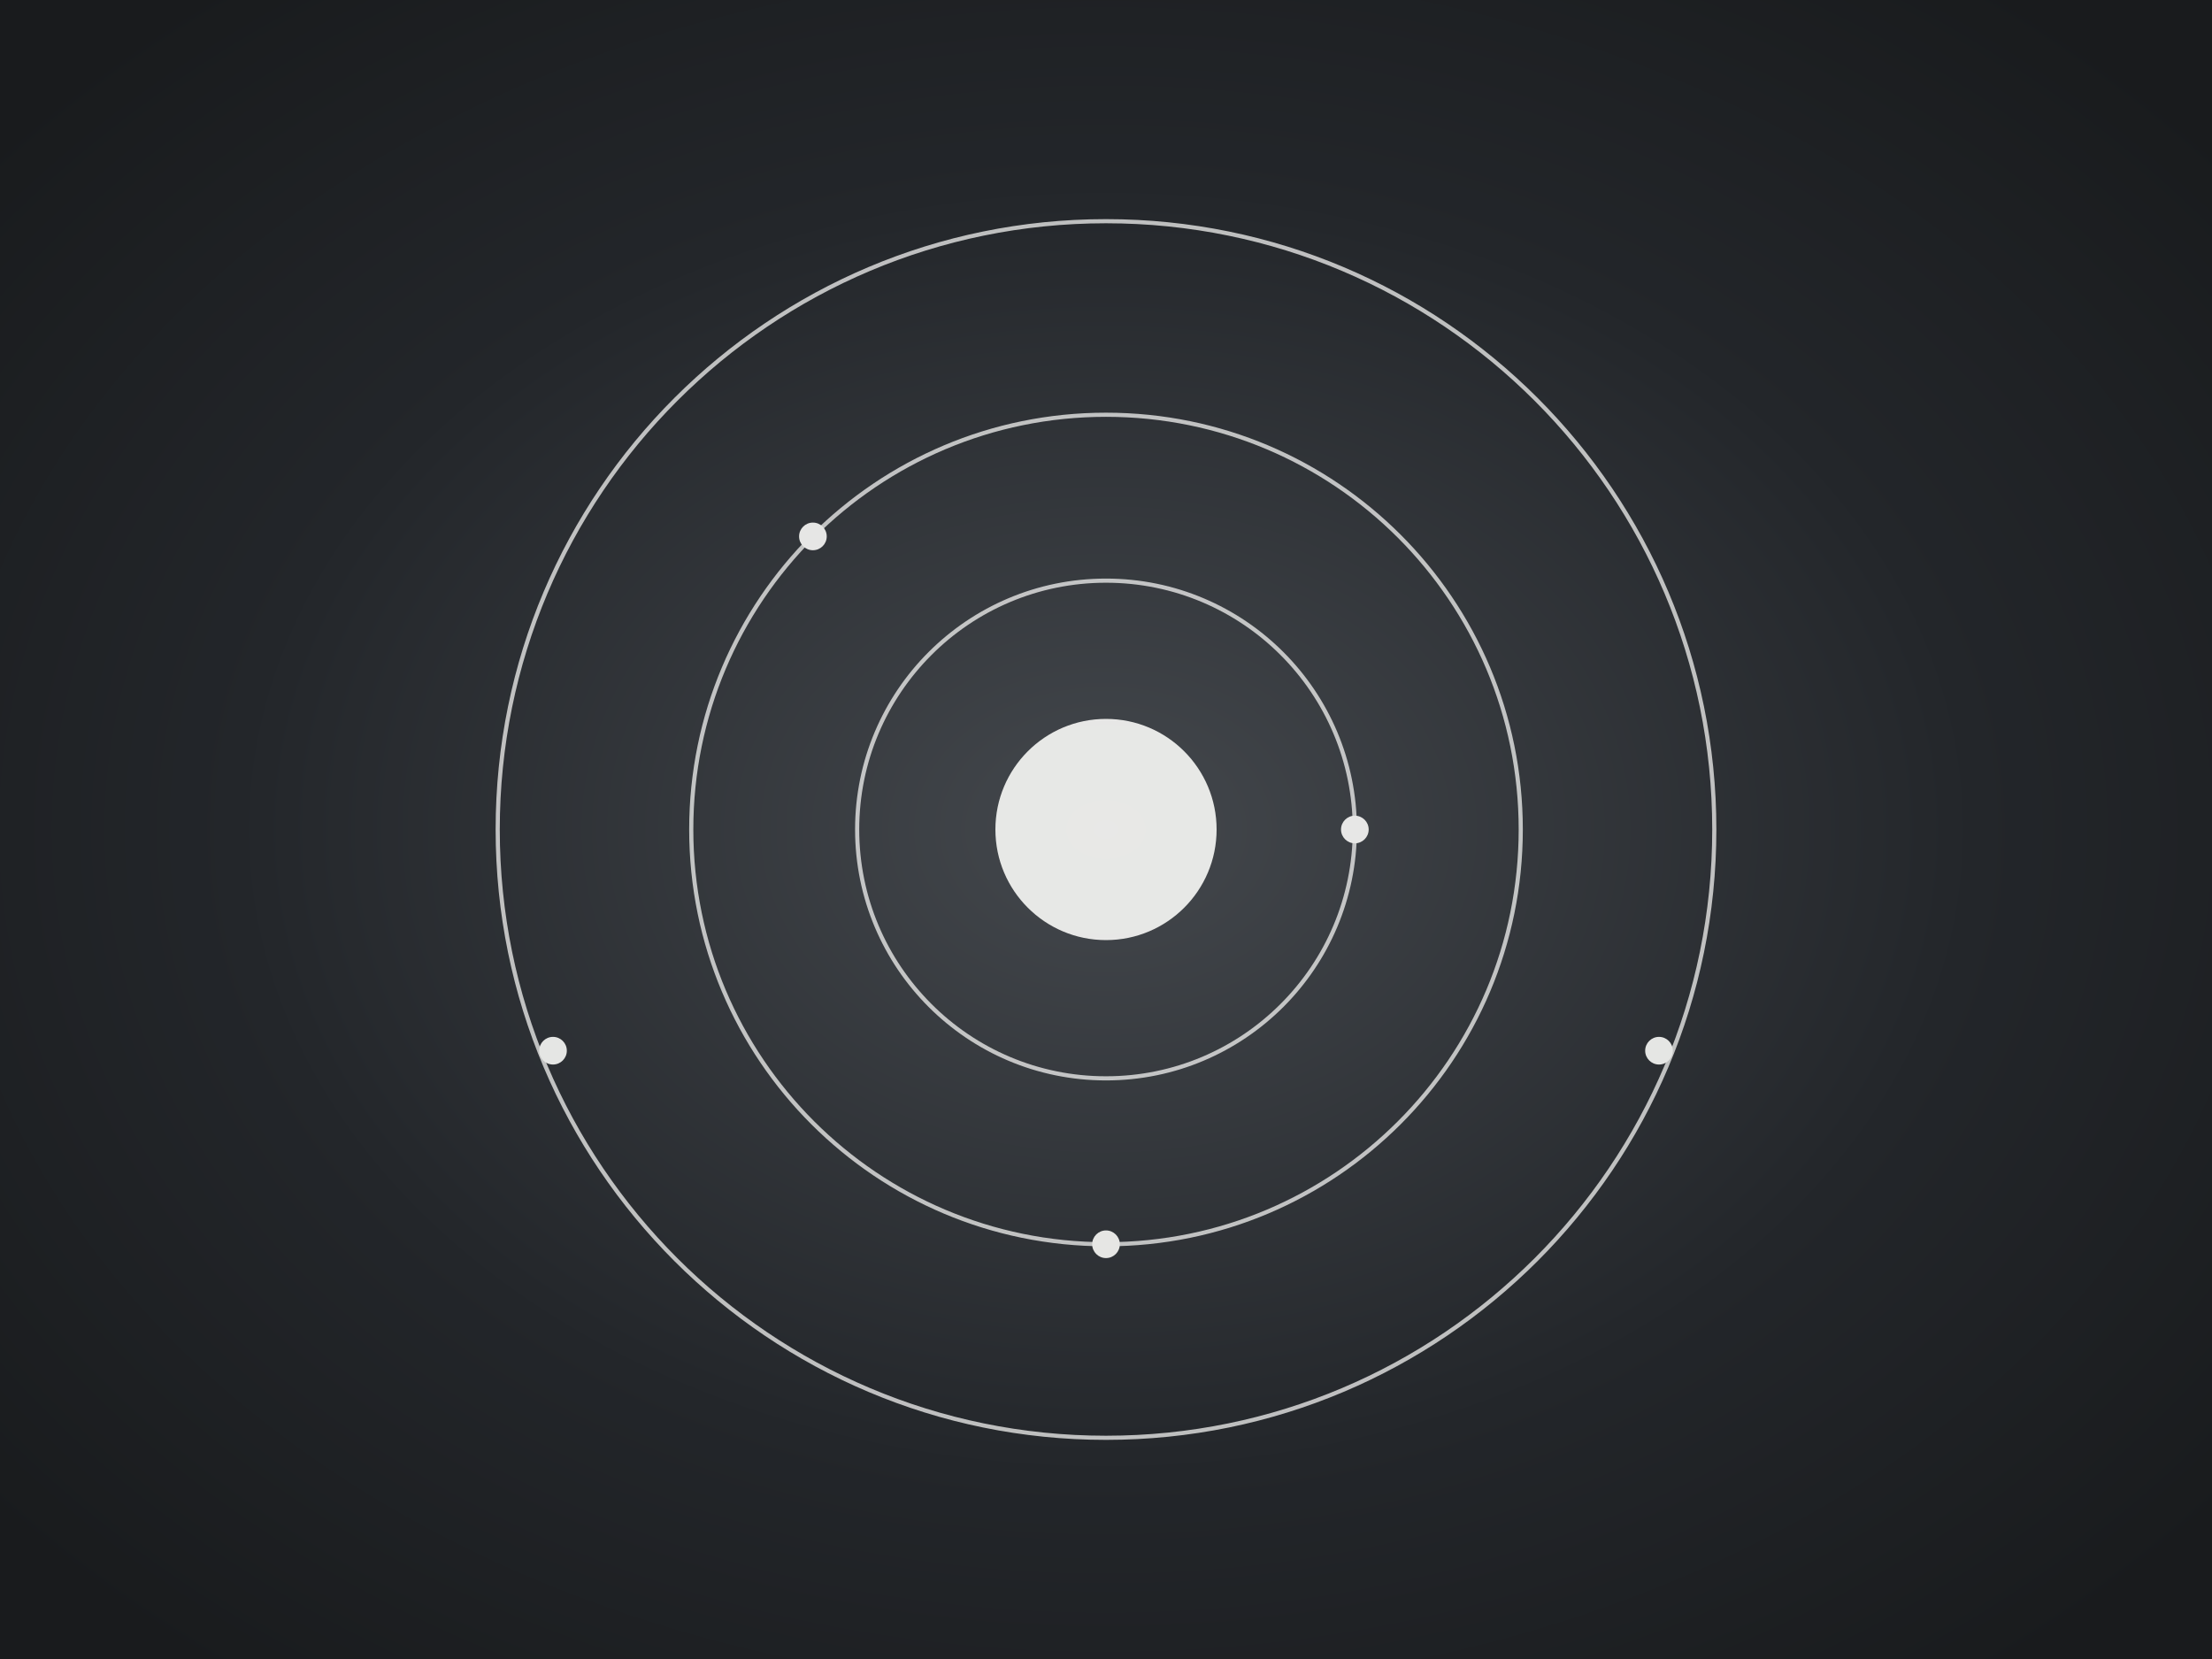
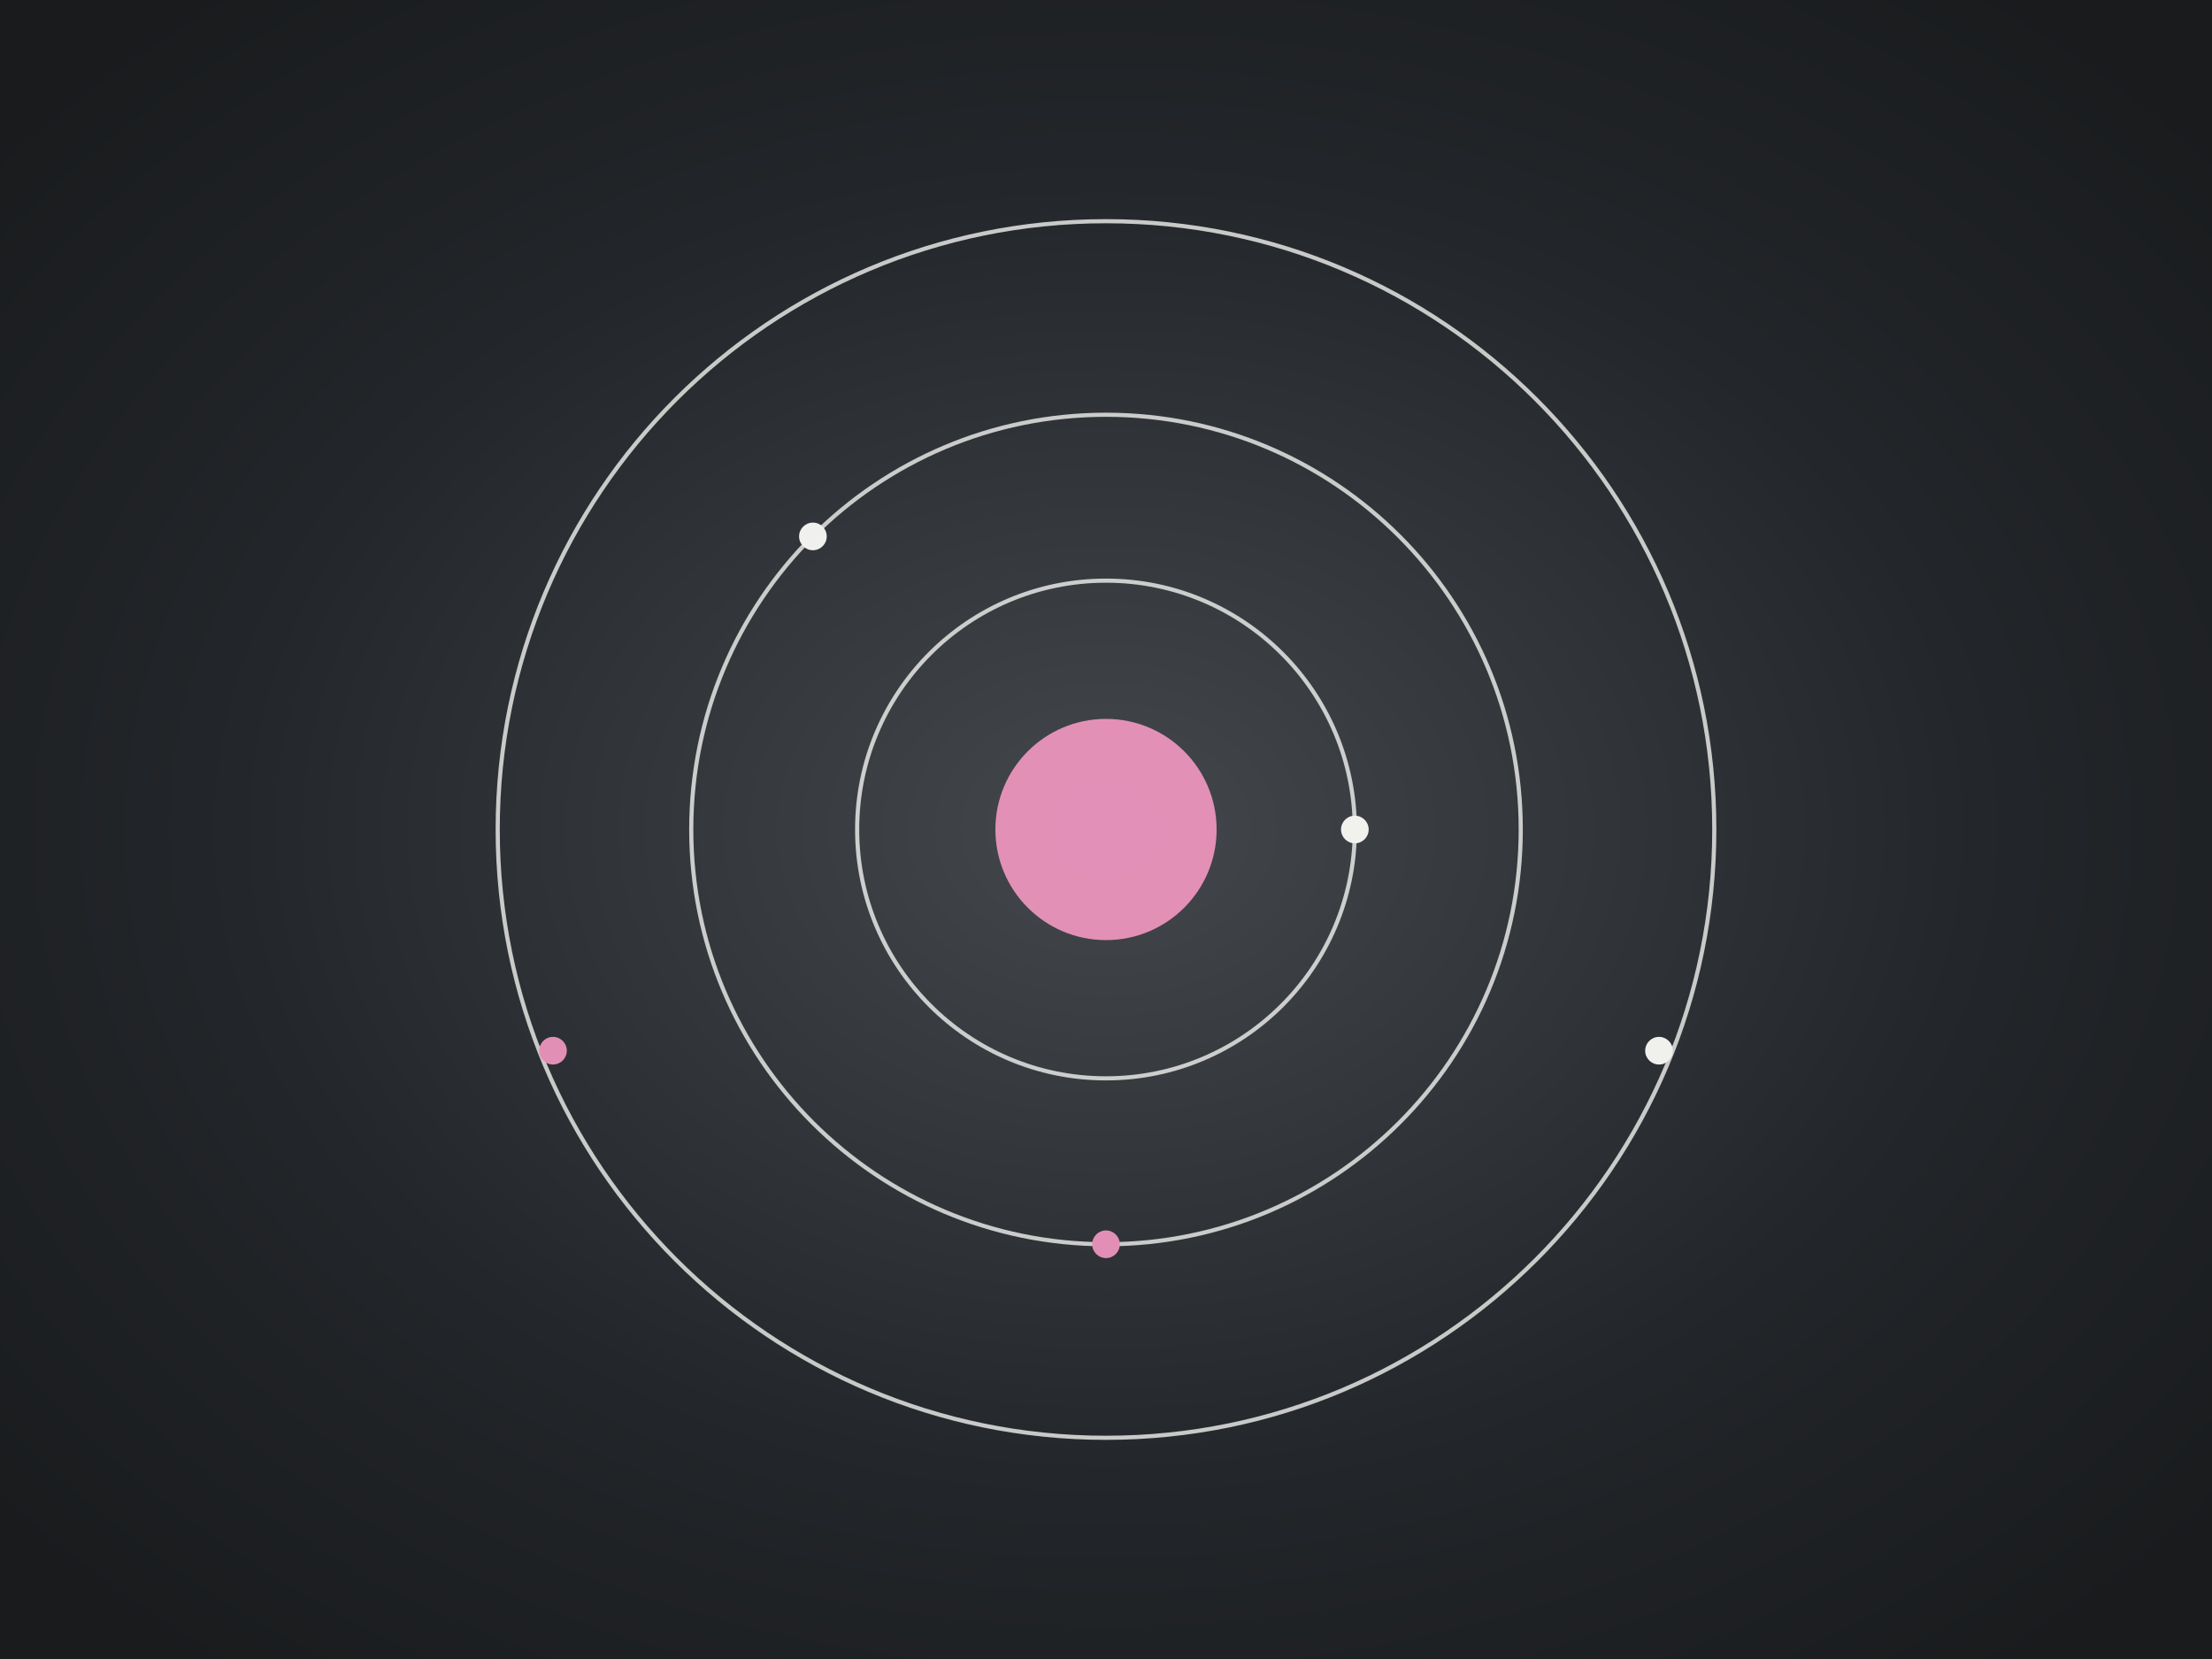
<svg xmlns="http://www.w3.org/2000/svg" viewBox="0 0 800 600" preserveAspectRatio="xMidYMid slice">
  <defs>
    <radialGradient id="rg4" cx="50%" cy="50%" r="65%">
      <stop offset="0%" stop-color="#44484D" />
      <stop offset="60%" stop-color="#23262A" />
      <stop offset="100%" stop-color="#191B1D" />
    </radialGradient>
  </defs>
  <rect width="800" height="600" fill="url(#rg4)" />
-   <g transform="translate(400 300)" opacity="0.9">
-     <circle r="40" fill="#FAFAF7" />
+   <g transform="translate(400 300)" opacity="0.95">
+     <circle r="40" fill="#EB94BD" />
    <g fill="none" stroke="#FAFAF7" stroke-width="1.5" opacity="0.8">
      <circle r="90" />
      <circle r="150" />
      <circle r="220" />
    </g>
    <g fill="#FAFAF7">
      <circle cx="90" cy="0" r="5" />
      <circle cx="-106" cy="-106" r="5" />
-       <circle cx="0" cy="150" r="5" />
+       <circle cx="0" cy="150" r="5" fill="#EB94BD" />
      <circle cx="200" cy="80" r="5" />
-       <circle cx="-200" cy="80" r="5" />
+       <circle cx="-200" cy="80" r="5" fill="#EB94BD" />
    </g>
  </g>
</svg>
